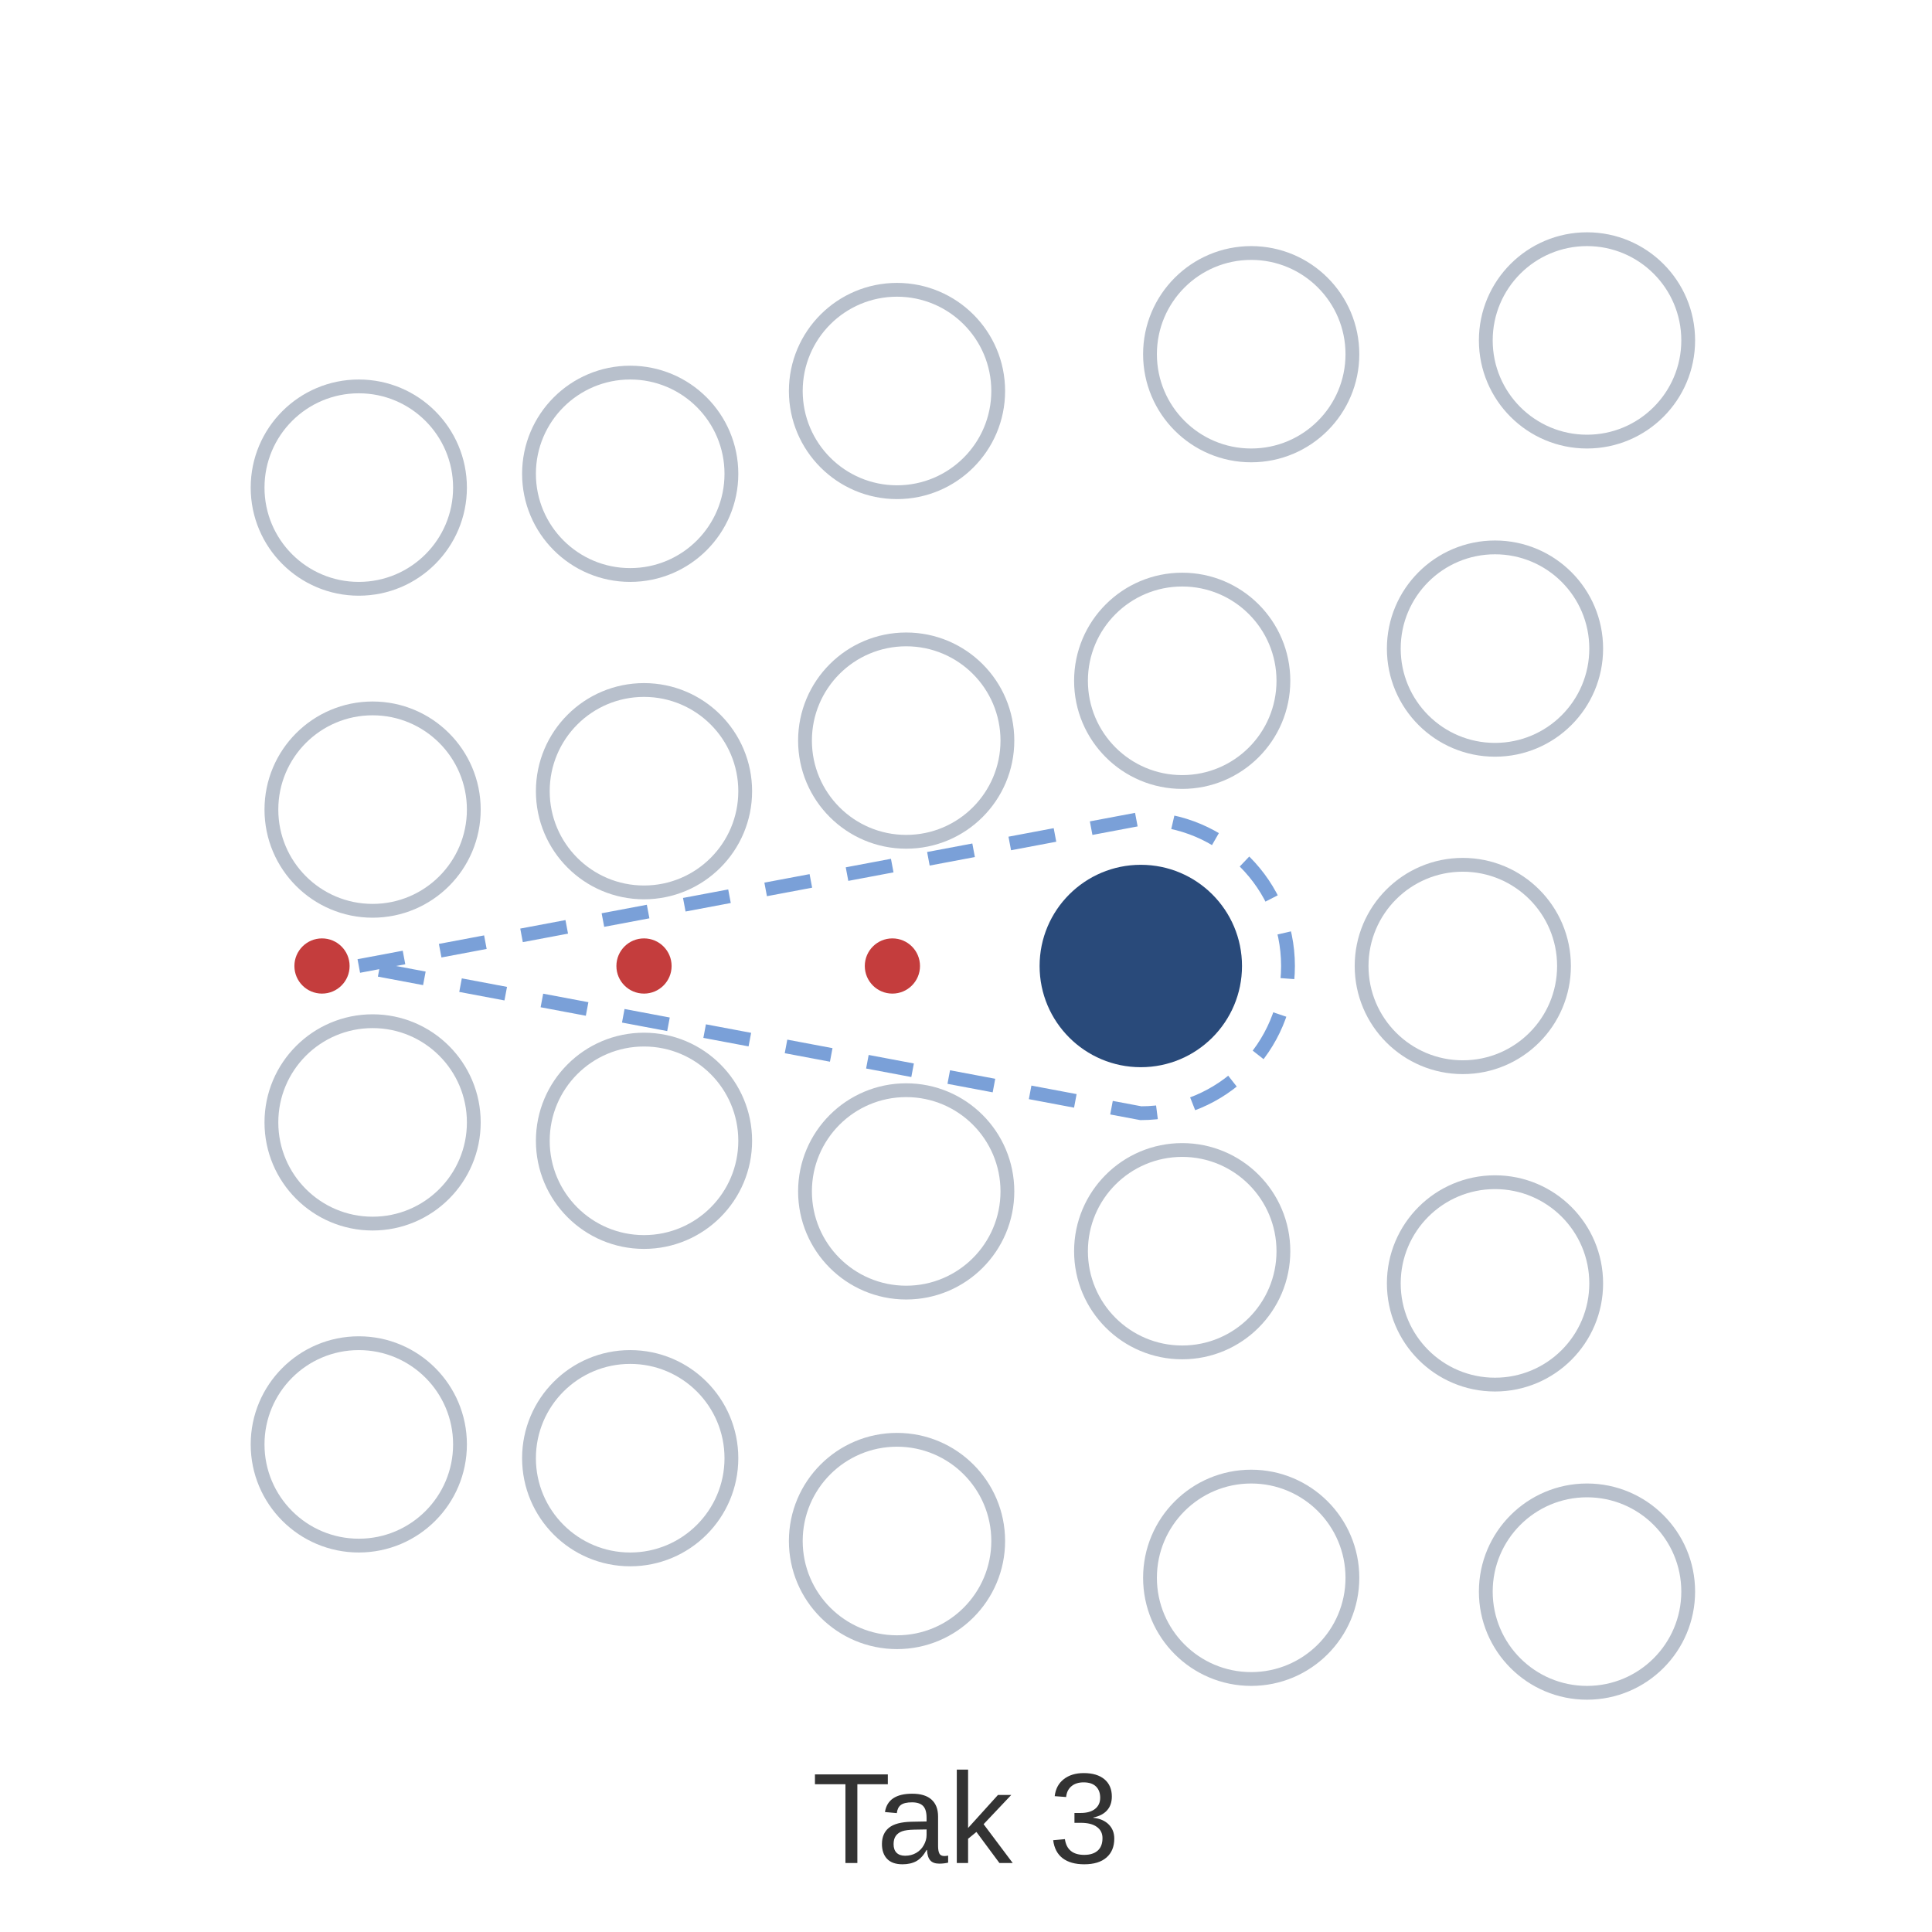
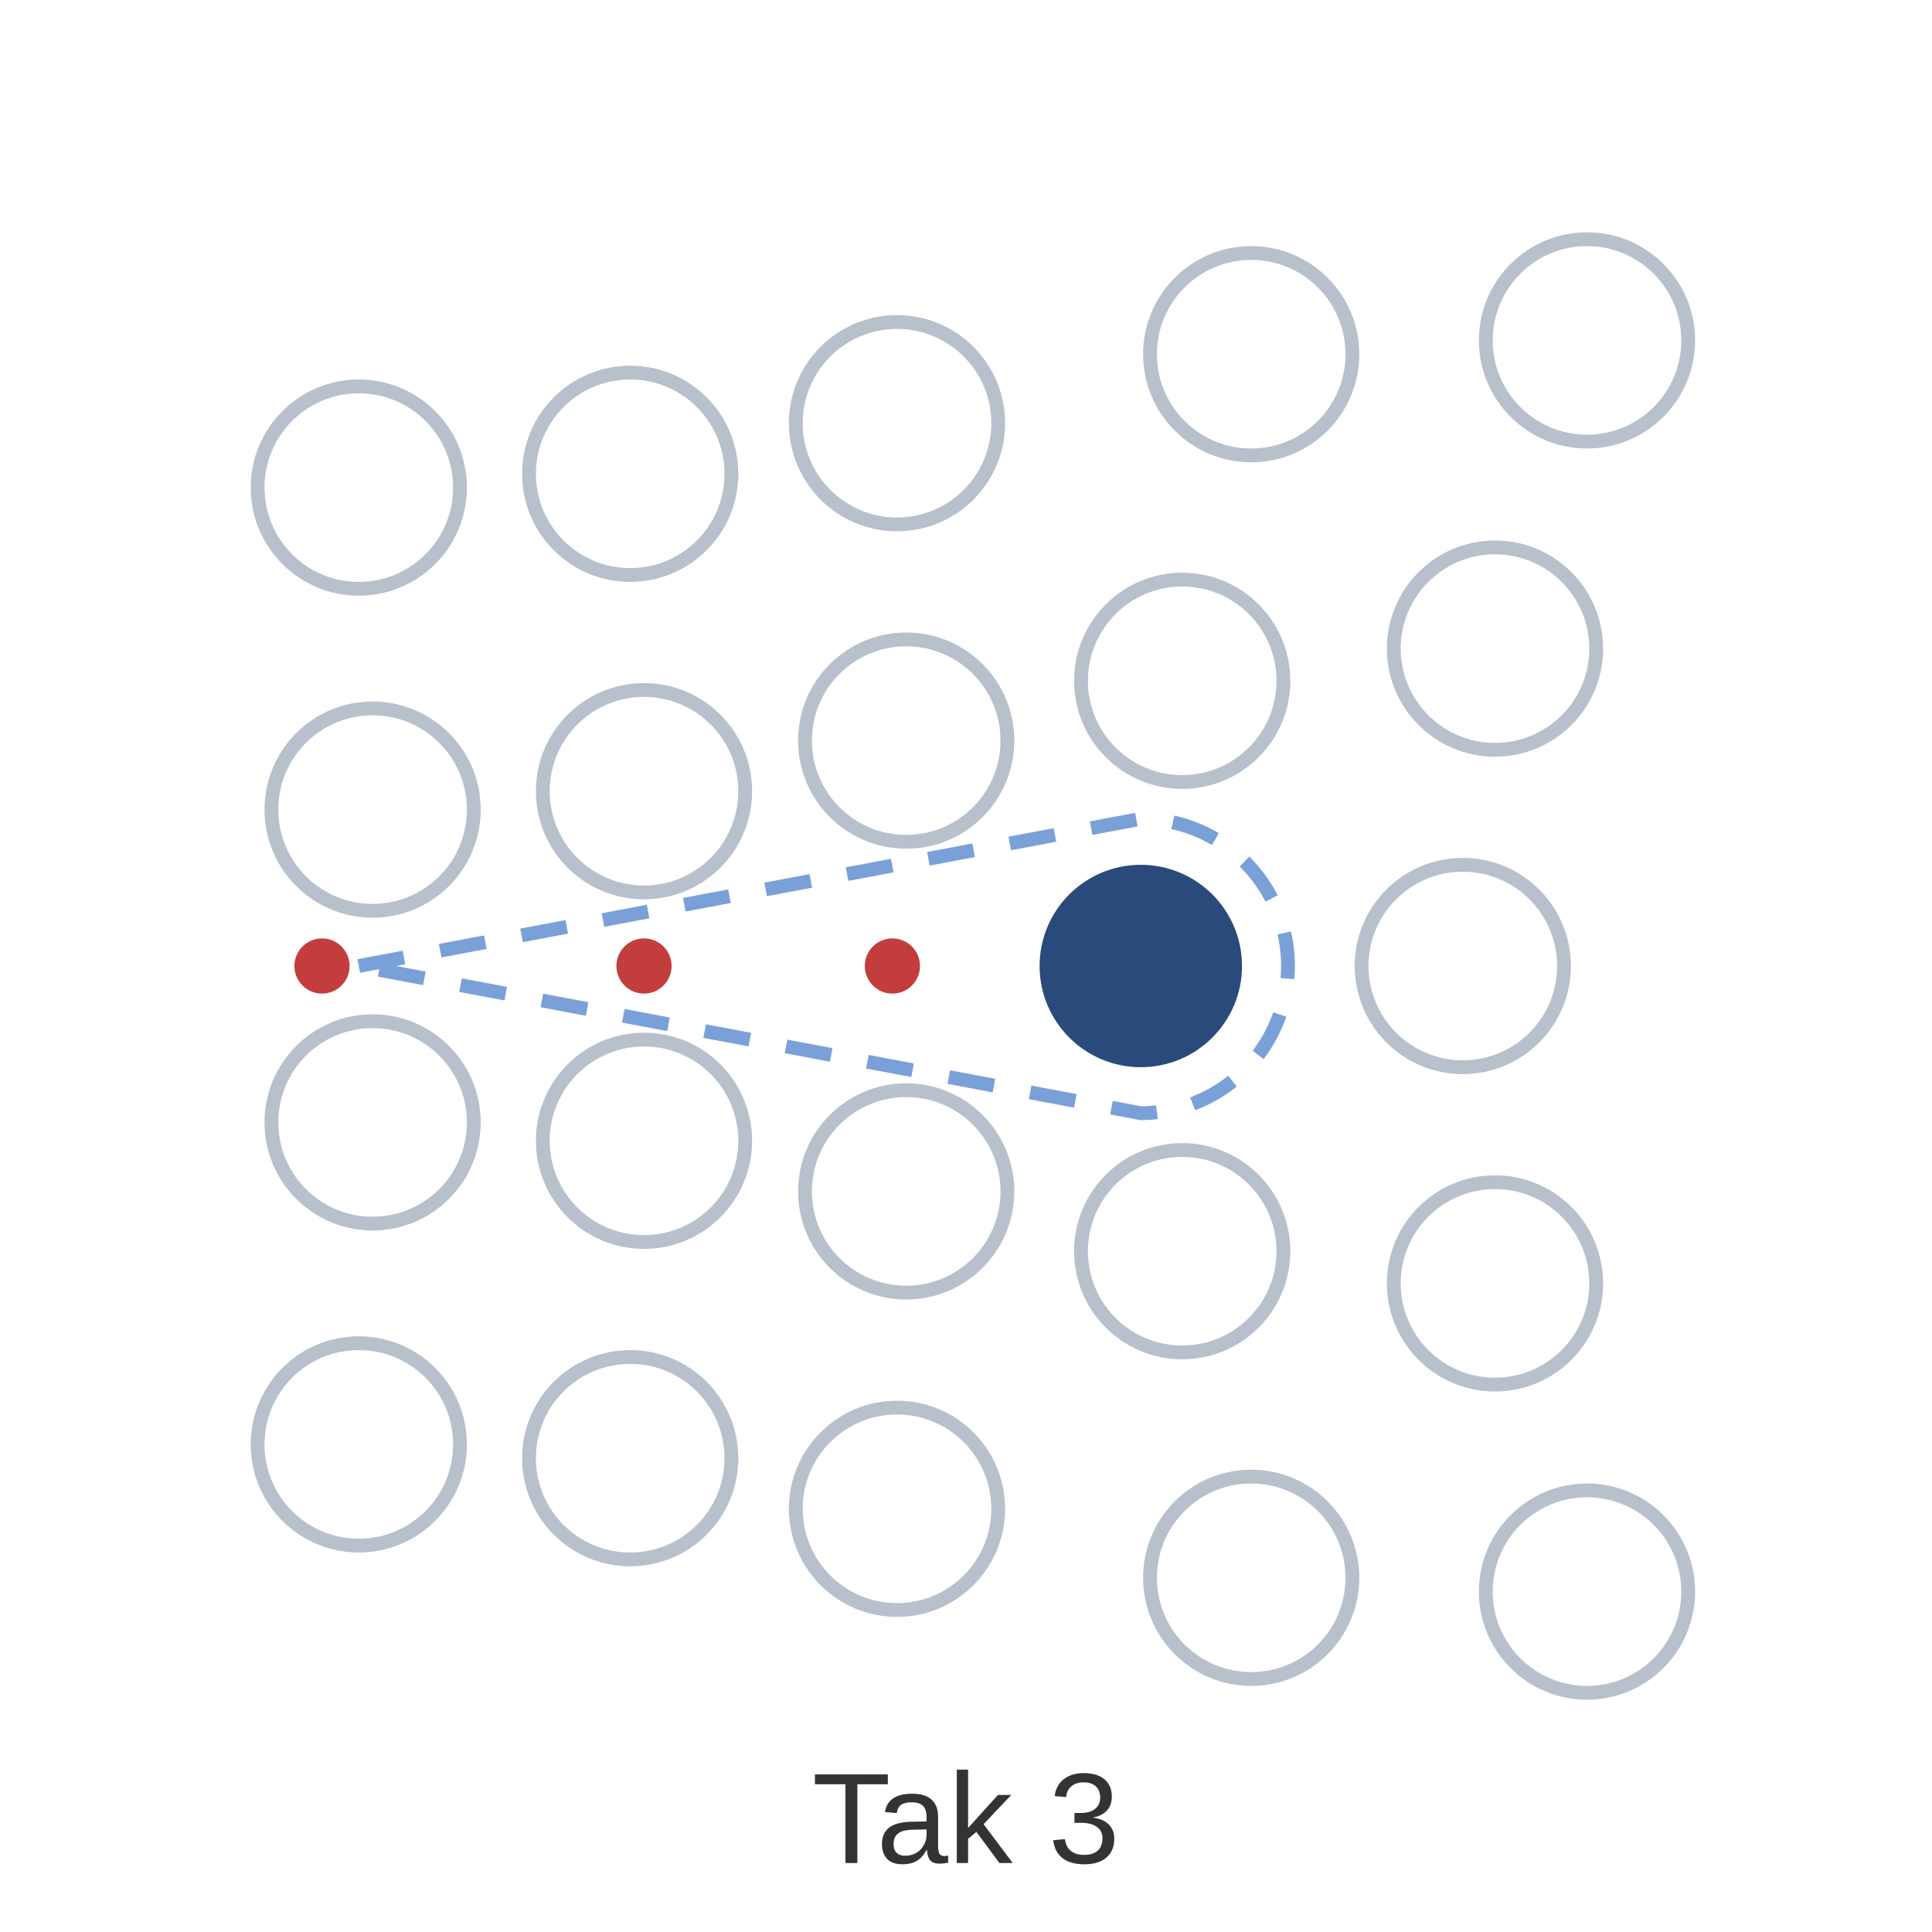
<svg xmlns="http://www.w3.org/2000/svg" width="420" height="420" viewBox="0 0 420 420">
  <rect width="100%" height="100%" fill="white" />
  <g fill="none" stroke="#b8c0cc" stroke-width="3">
    <circle cx="78" cy="106" r="22" />
    <circle cx="137" cy="103" r="22" />
-     <circle cx="195" cy="85" r="22" />
+     <circle cx="195" cy="92" r="22" />
    <circle cx="272" cy="77" r="22" />
    <circle cx="345" cy="74" r="22" />
    <circle cx="81" cy="176" r="22" />
    <circle cx="140" cy="172" r="22" />
    <circle cx="197" cy="161" r="22" />
    <circle cx="257" cy="148" r="22" />
    <circle cx="325" cy="141" r="22" />
    <circle cx="318" cy="210" r="22" />
    <circle cx="81" cy="244" r="22" />
    <circle cx="140" cy="248" r="22" />
    <circle cx="197" cy="259" r="22" />
    <circle cx="257" cy="272" r="22" />
    <circle cx="325" cy="279" r="22" />
    <circle cx="78" cy="314" r="22" />
    <circle cx="137" cy="317" r="22" />
-     <circle cx="195" cy="335" r="22" />
+     <circle cx="195" cy="328" r="22" />
    <circle cx="272" cy="343" r="22" />
    <circle cx="345" cy="346" r="22" />
  </g>
  <circle cx="248" cy="210" r="22" fill="#294a7a" />
  <circle cx="70" cy="210" r="6" fill="#c43d3d" />
  <circle cx="140" cy="210" r="6" fill="#c43d3d" />
  <circle cx="194" cy="210" r="6" fill="#c43d3d" />
  <path d="     M 78 210     L 248 178     A 32 32 0 0 1 248 242     Z" fill="none" stroke="#7aa0d8" stroke-width="3" stroke-dasharray="10 8" />
  <text x="210" y="405" text-anchor="middle" font-family="Arial, sans-serif" font-size="28" fill="#333">
    Tak 3
  </text>
</svg>
